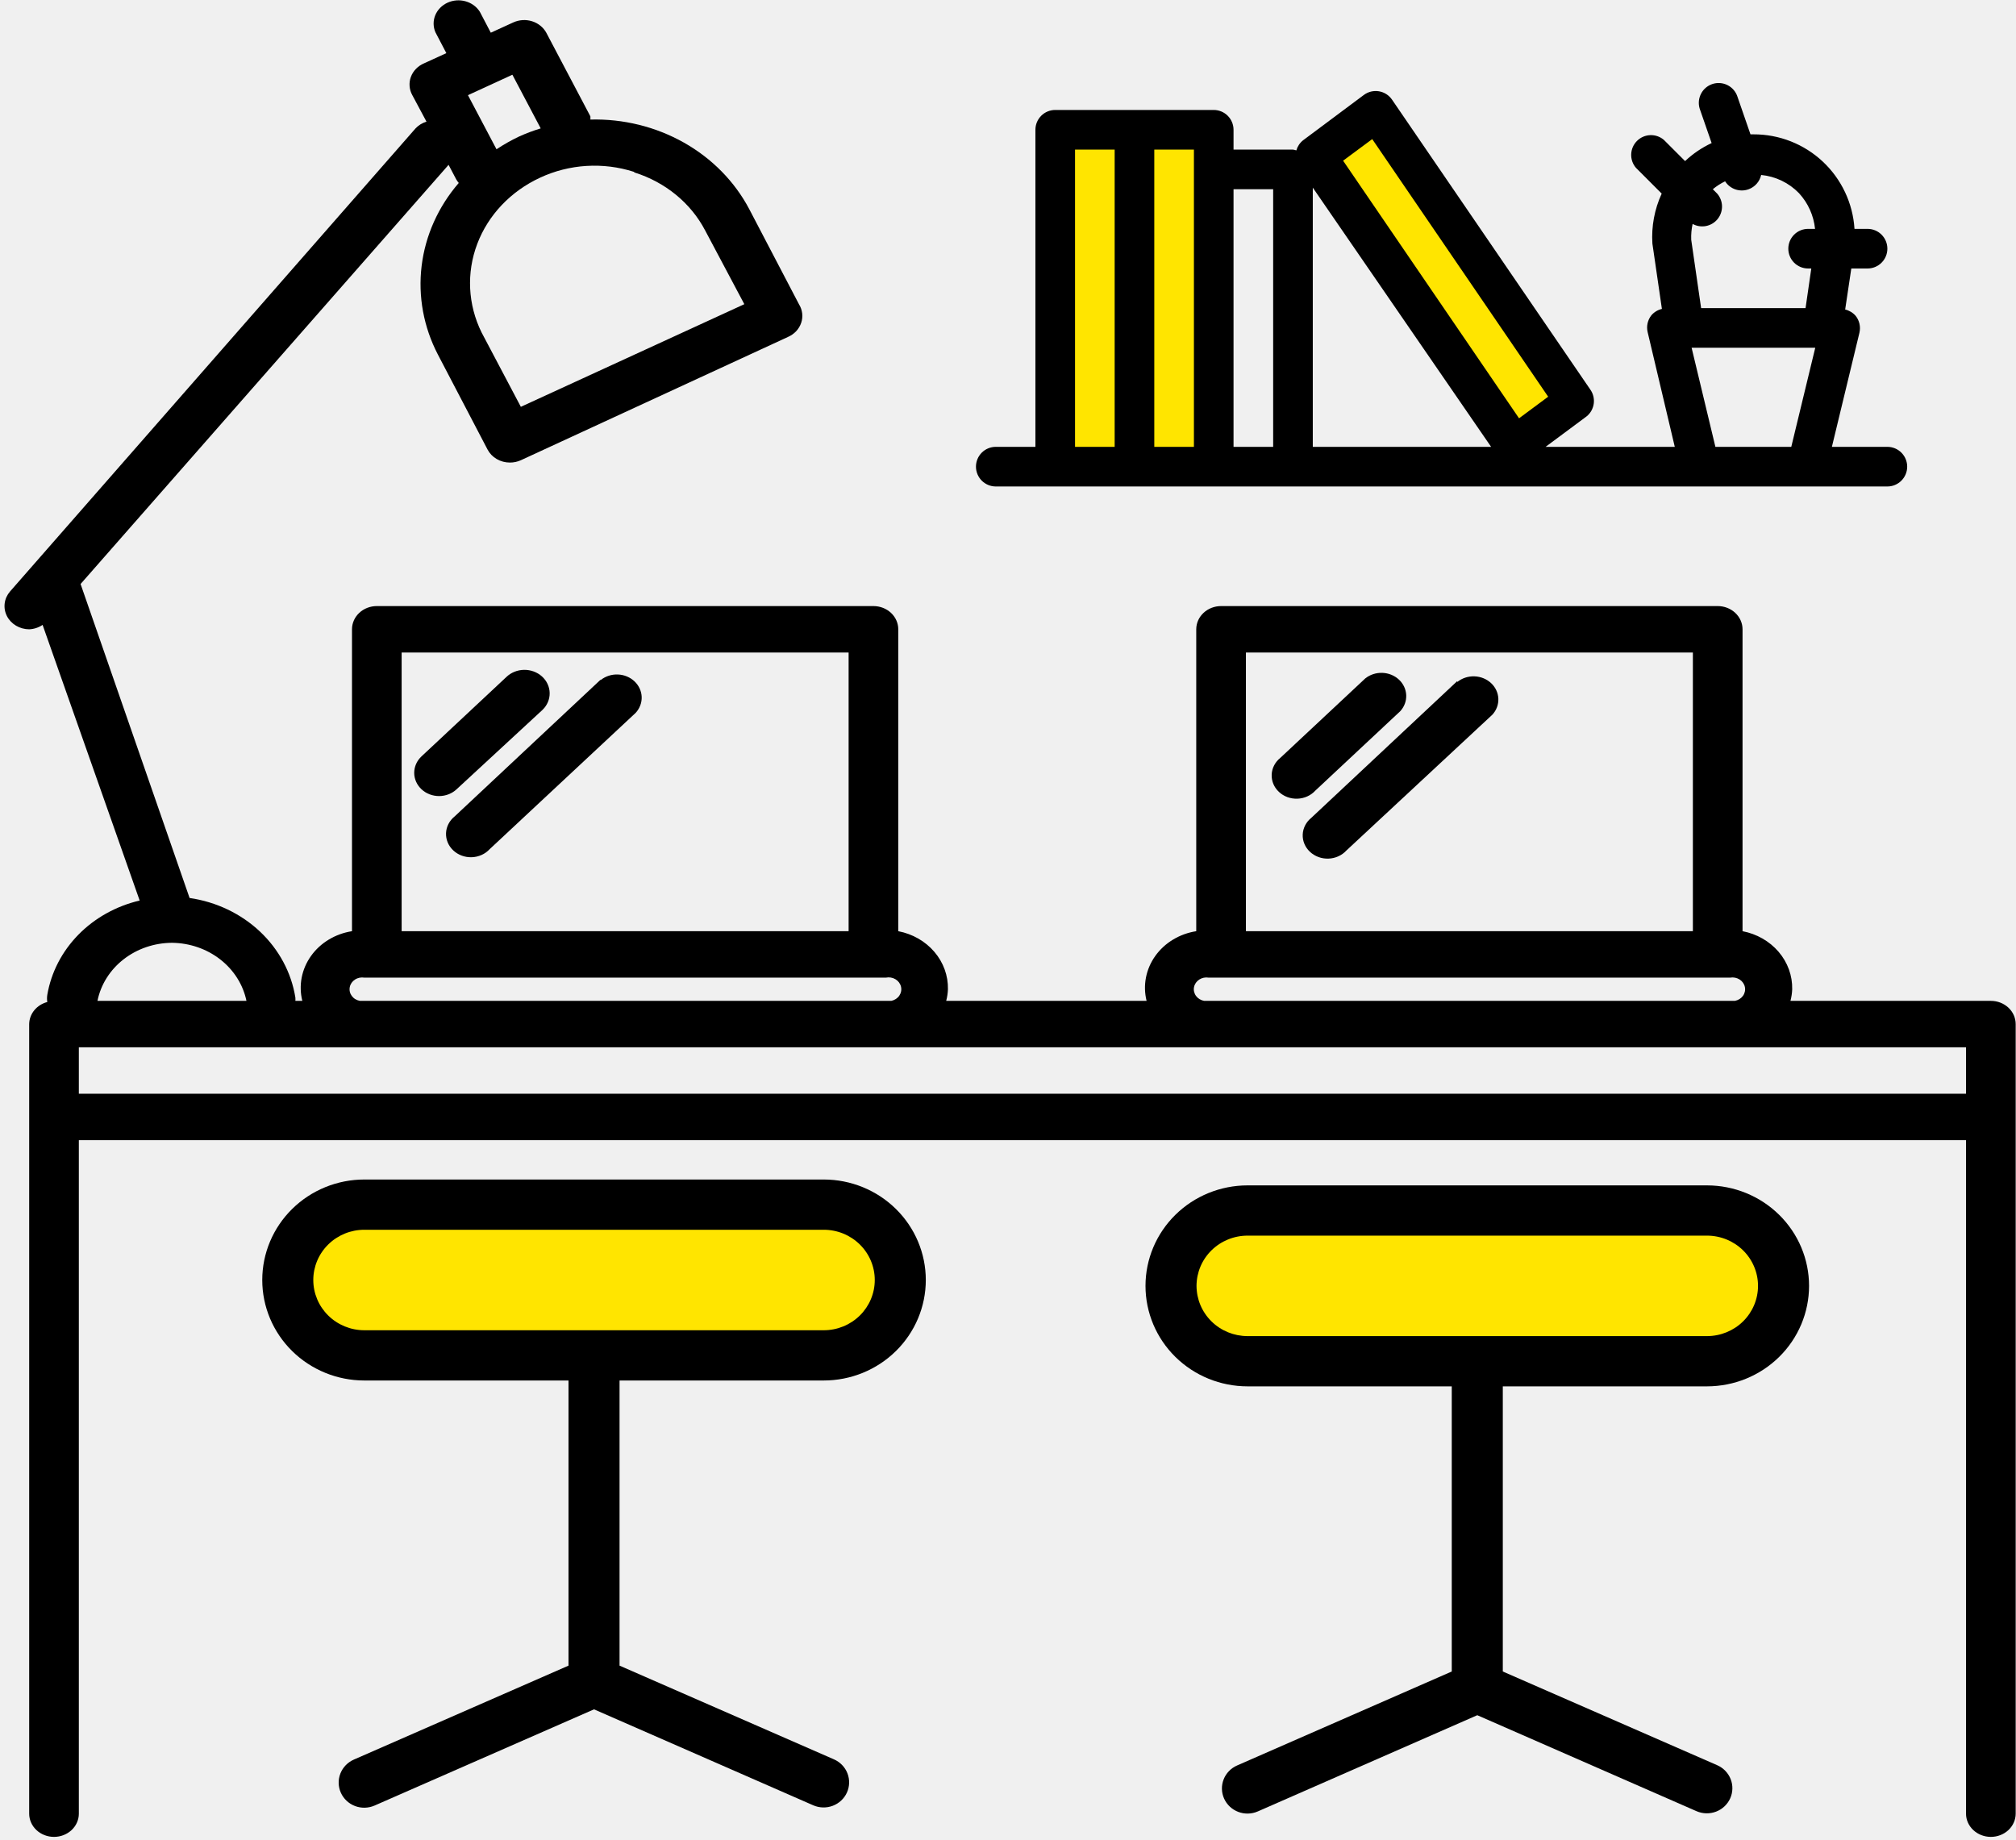
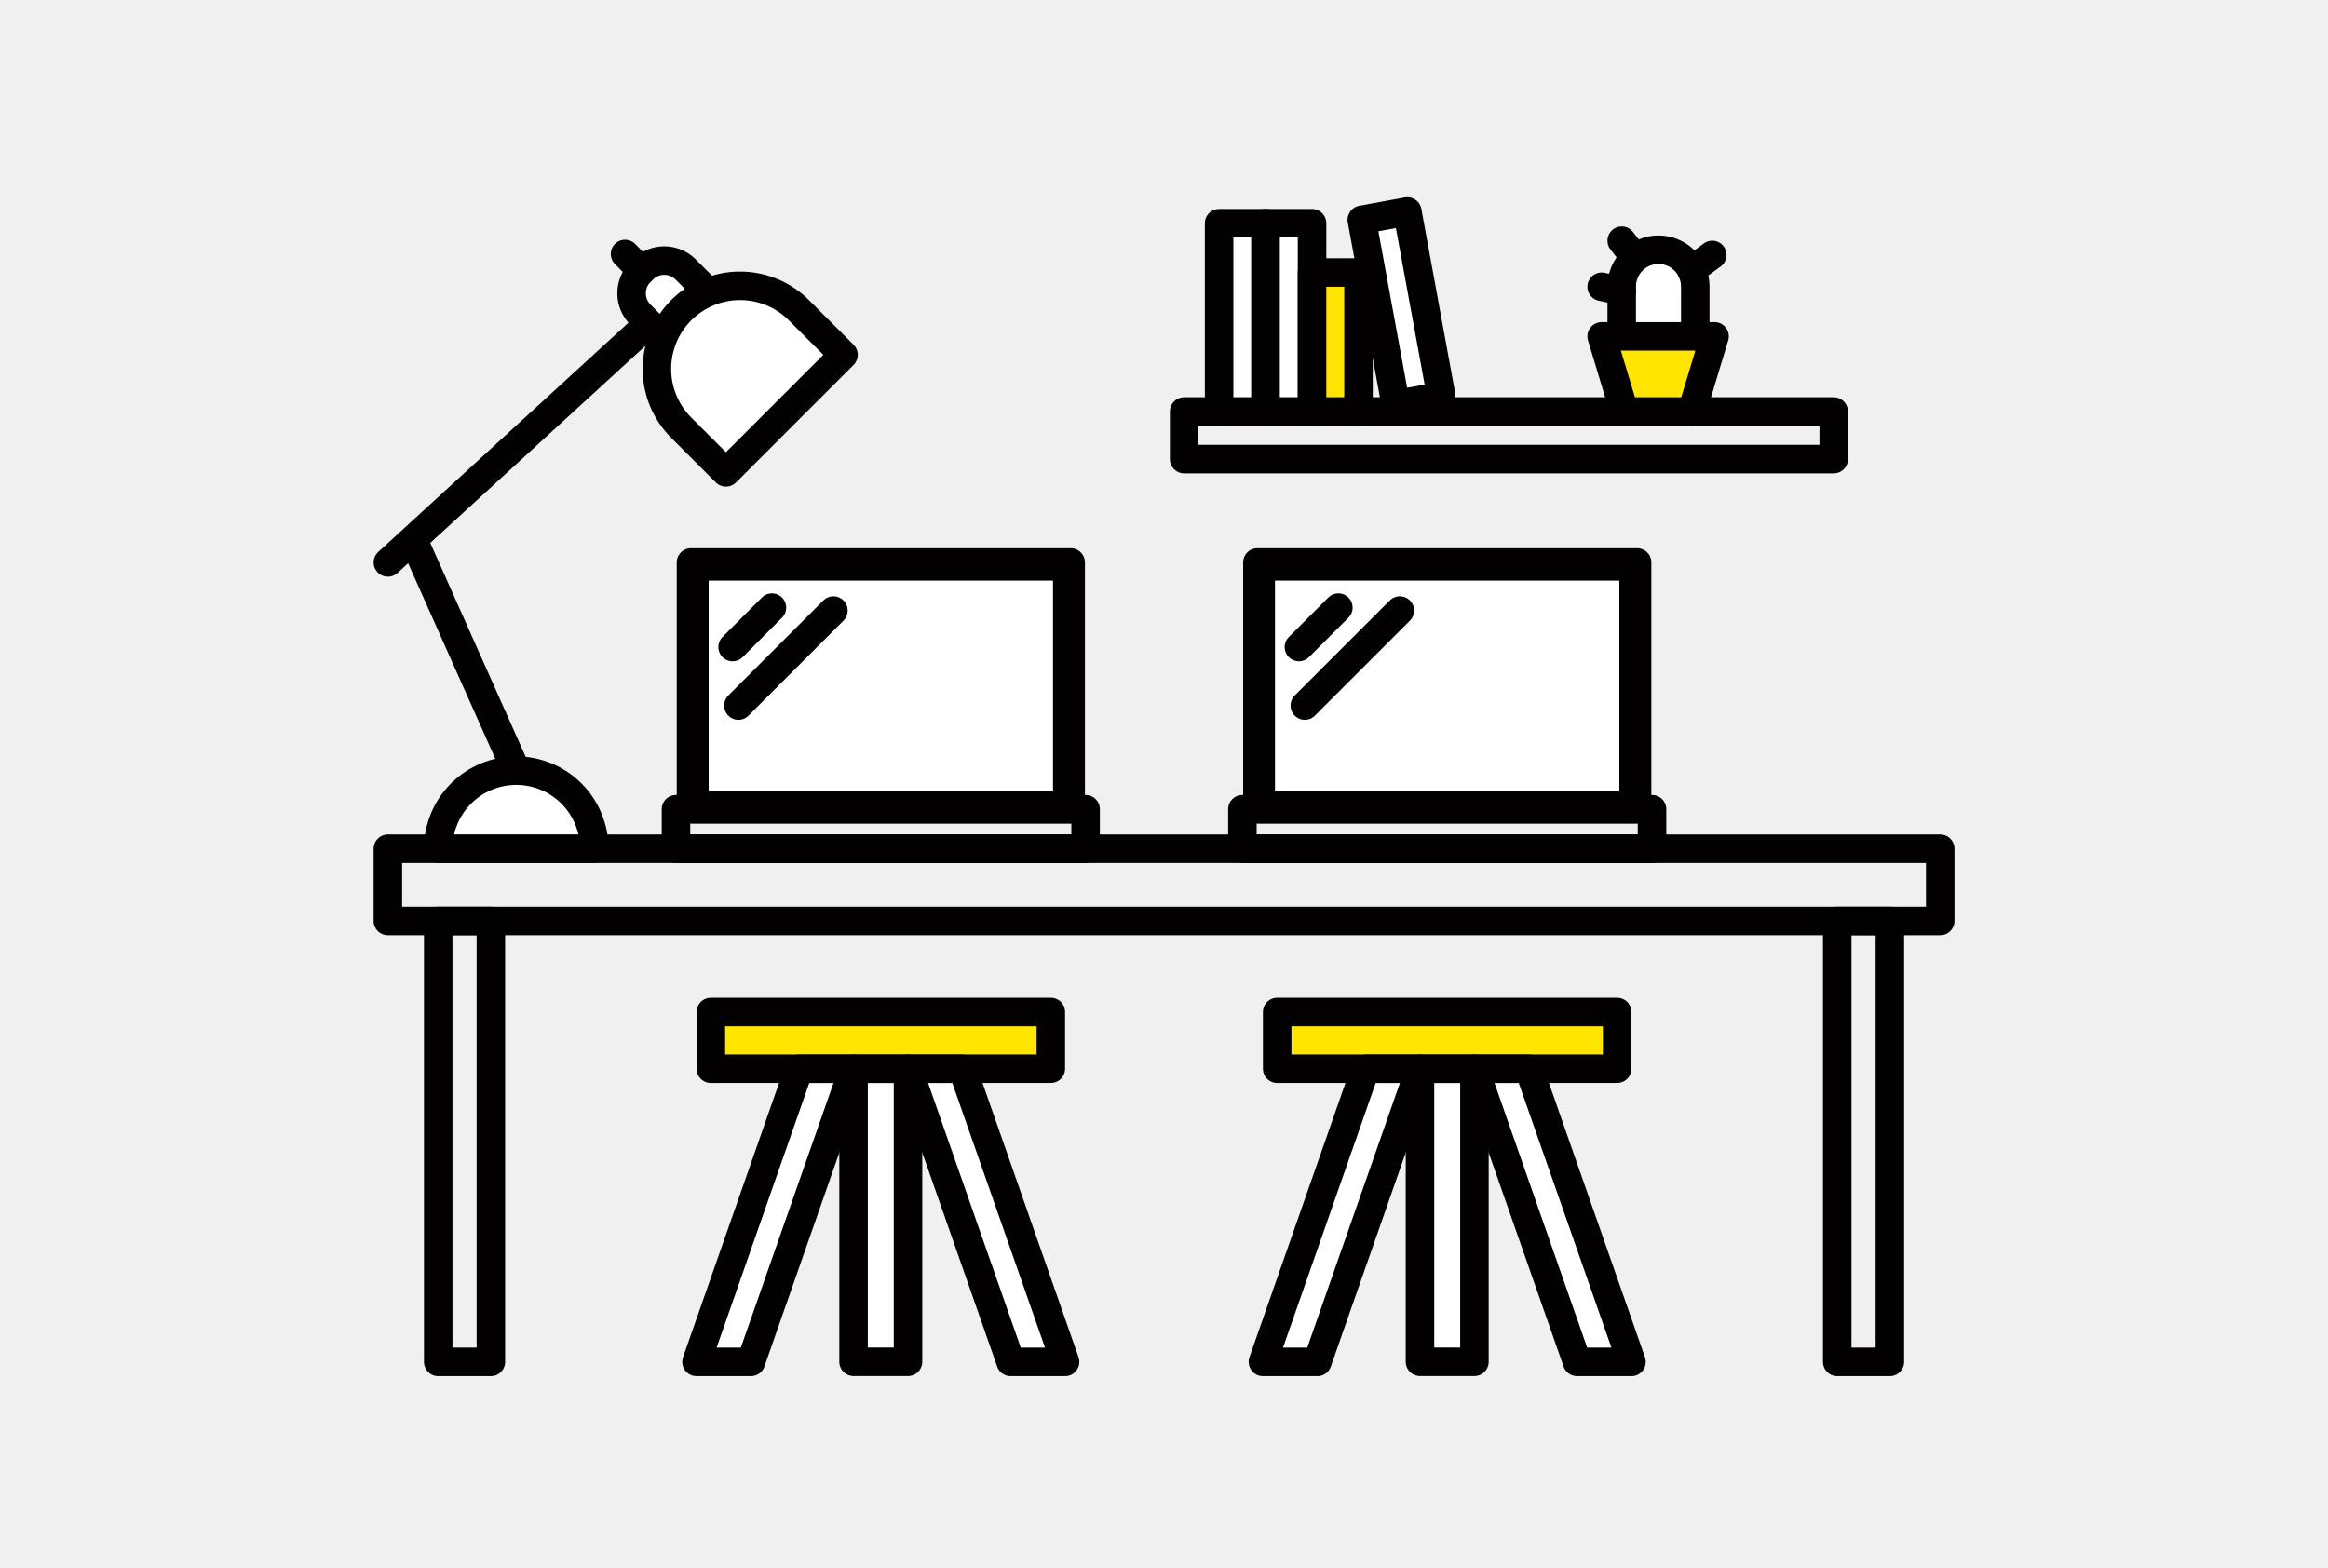
- <svg xmlns="http://www.w3.org/2000/svg" width="149" height="136" viewBox="0 0 149 136" fill="none">
-   <path d="M40.103 52.465C40.446 52.132 40.634 51.686 40.625 51.224C40.617 50.762 40.412 50.322 40.057 50.001C39.702 49.681 39.224 49.505 38.73 49.513C38.237 49.521 37.766 49.712 37.423 50.044L31.147 55.915C30.977 56.075 30.842 56.265 30.751 56.474C30.659 56.682 30.613 56.906 30.613 57.131C30.614 57.357 30.663 57.58 30.756 57.788C30.849 57.996 30.985 58.185 31.156 58.344C31.501 58.665 31.969 58.844 32.456 58.843C32.697 58.842 32.936 58.797 33.158 58.71C33.381 58.623 33.583 58.495 33.753 58.335L40.103 52.465Z" fill="black" />
-   <path d="M44.379 50.25L33.606 60.344C33.414 60.498 33.258 60.687 33.148 60.9C33.037 61.113 32.975 61.345 32.966 61.581C32.956 61.818 32.999 62.053 33.091 62.274C33.183 62.494 33.323 62.694 33.502 62.861C33.681 63.029 33.895 63.159 34.13 63.246C34.366 63.332 34.618 63.372 34.87 63.363C35.123 63.354 35.371 63.296 35.599 63.193C35.827 63.09 36.029 62.944 36.194 62.764L46.985 52.688C47.285 52.359 47.443 51.937 47.425 51.505C47.407 51.073 47.215 50.663 46.889 50.358C46.562 50.052 46.124 49.873 45.662 49.856C45.2 49.839 44.748 49.986 44.397 50.267L44.379 50.25Z" fill="black" />
-   <path d="M103.492 52.568C103.793 52.239 103.95 51.817 103.932 51.385C103.914 50.953 103.723 50.543 103.396 50.237C103.069 49.931 102.631 49.752 102.169 49.736C101.707 49.719 101.256 49.866 100.905 50.147L94.628 56.018C94.436 56.172 94.28 56.361 94.17 56.574C94.059 56.787 93.998 57.019 93.988 57.255C93.978 57.492 94.021 57.727 94.113 57.948C94.205 58.168 94.345 58.368 94.524 58.535C94.703 58.703 94.917 58.834 95.152 58.92C95.388 59.006 95.64 59.046 95.893 59.037C96.145 59.028 96.393 58.97 96.621 58.867C96.849 58.764 97.051 58.618 97.216 58.438L103.492 52.568Z" fill="black" />
-   <path d="M107.695 50.353L96.922 60.447C96.73 60.6 96.574 60.79 96.464 61.003C96.354 61.216 96.292 61.448 96.282 61.684C96.272 61.92 96.315 62.156 96.407 62.377C96.499 62.597 96.639 62.797 96.818 62.964C96.997 63.131 97.211 63.262 97.446 63.349C97.682 63.435 97.934 63.475 98.187 63.466C98.439 63.456 98.687 63.399 98.915 63.296C99.143 63.193 99.345 63.047 99.51 62.867L110.301 52.825C110.602 52.497 110.759 52.074 110.741 51.642C110.723 51.21 110.532 50.8 110.205 50.495C109.878 50.189 109.44 50.01 108.978 49.993C108.516 49.977 108.064 50.123 107.713 50.405L107.695 50.353Z" fill="black" />
-   <path d="M147.141 73.981H132.331C132.405 73.699 132.448 73.412 132.459 73.122C132.481 72.118 132.126 71.139 131.455 70.355C130.784 69.571 129.841 69.032 128.789 68.831V46.516C128.789 46.06 128.595 45.624 128.251 45.302C127.907 44.98 127.44 44.799 126.954 44.799H90.249C89.762 44.799 89.295 44.98 88.951 45.302C88.607 45.624 88.413 46.06 88.413 46.516V68.831C87.802 68.926 87.217 69.138 86.696 69.453C86.175 69.767 85.729 70.179 85.385 70.662C85.041 71.144 84.806 71.688 84.696 72.259C84.585 72.83 84.601 73.416 84.743 73.981H69.932C70.007 73.699 70.05 73.412 70.061 73.122C70.082 72.118 69.727 71.139 69.056 70.355C68.386 69.571 67.442 69.032 66.39 68.831V46.516C66.39 46.06 66.197 45.624 65.853 45.302C65.509 44.98 65.042 44.799 64.555 44.799H27.85C27.363 44.799 26.896 44.98 26.552 45.302C26.208 45.624 26.015 46.06 26.015 46.516V68.831C25.403 68.926 24.819 69.138 24.297 69.453C23.776 69.767 23.33 70.179 22.986 70.662C22.642 71.144 22.408 71.688 22.297 72.259C22.187 72.83 22.203 73.416 22.344 73.981H21.831C21.837 73.901 21.837 73.82 21.831 73.74C21.537 71.894 20.62 70.183 19.214 68.858C17.807 67.533 15.985 66.663 14.012 66.376L5.956 43.168L33.154 12.185L33.723 13.266C33.776 13.357 33.837 13.443 33.906 13.524C32.387 15.282 31.435 17.41 31.162 19.656C30.889 21.903 31.306 24.176 32.365 26.209L36.035 33.23C36.187 33.519 36.422 33.762 36.714 33.932C37.006 34.102 37.343 34.191 37.687 34.191C37.967 34.192 38.243 34.133 38.495 34.019L58.242 24.904C58.473 24.803 58.679 24.658 58.847 24.479C59.014 24.299 59.14 24.088 59.216 23.861C59.292 23.633 59.317 23.393 59.288 23.156C59.259 22.919 59.178 22.69 59.049 22.484L55.379 15.463C54.305 13.423 52.627 11.714 50.545 10.54C48.463 9.365 46.064 8.774 43.633 8.837C43.64 8.757 43.64 8.677 43.633 8.597L40.385 2.435C40.168 2.027 39.787 1.717 39.326 1.572C38.865 1.427 38.361 1.46 37.926 1.662L36.274 2.417L35.466 0.873C35.232 0.499 34.855 0.221 34.411 0.097C33.967 -0.028 33.489 0.009 33.074 0.2C32.658 0.392 32.334 0.723 32.169 1.128C32.003 1.533 32.008 1.981 32.181 2.383L32.989 3.928L31.337 4.683C31.111 4.78 30.909 4.919 30.742 5.092C30.575 5.264 30.448 5.466 30.367 5.686C30.286 5.906 30.254 6.139 30.273 6.371C30.291 6.603 30.36 6.829 30.474 7.035L31.521 8.992C31.209 9.087 30.93 9.259 30.713 9.49L0.743 43.718C0.526 43.969 0.388 44.272 0.347 44.593C0.305 44.914 0.362 45.24 0.509 45.532C0.657 45.825 0.89 46.072 1.181 46.246C1.473 46.42 1.811 46.514 2.157 46.516C2.514 46.5 2.858 46.386 3.148 46.19L10.323 66.565C8.581 66.974 7.005 67.853 5.792 69.091C4.578 70.33 3.78 71.875 3.496 73.534C3.467 73.711 3.467 73.89 3.496 74.066C3.115 74.166 2.778 74.379 2.536 74.673C2.295 74.967 2.162 75.326 2.157 75.697V134.06C2.157 134.515 2.35 134.952 2.694 135.274C3.038 135.596 3.505 135.777 3.992 135.777C4.479 135.777 4.945 135.596 5.29 135.274C5.634 134.952 5.827 134.515 5.827 134.06V84.28H145.306V134.06C145.306 134.515 145.499 134.952 145.844 135.274C146.188 135.596 146.655 135.777 147.141 135.777C147.628 135.777 148.095 135.596 148.439 135.274C148.783 134.952 148.977 134.515 148.977 134.06V75.697C148.977 75.472 148.929 75.249 148.837 75.04C148.745 74.832 148.609 74.643 148.439 74.483C148.269 74.324 148.066 74.198 147.844 74.111C147.621 74.025 147.382 73.981 147.141 73.981ZM46.9 12.751C48.027 13.106 49.069 13.667 49.963 14.401C50.858 15.134 51.588 16.026 52.112 17.025L55.012 22.484L38.495 30.071L35.595 24.578C34.579 22.518 34.463 20.169 35.272 18.03C36.081 15.891 37.751 14.133 39.926 13.129C40.992 12.633 42.152 12.339 43.34 12.265C44.527 12.192 45.719 12.339 46.845 12.7L46.9 12.751ZM39.963 9.49C39.417 9.656 38.883 9.857 38.366 10.09C37.785 10.366 37.227 10.682 36.696 11.034L34.586 7.035L37.87 5.524L39.963 9.49ZM92.084 48.232H125.118V68.831H92.084V48.232ZM89.001 73.981C88.757 73.94 88.541 73.81 88.4 73.62C88.259 73.43 88.204 73.195 88.248 72.968C88.292 72.74 88.431 72.538 88.634 72.406C88.837 72.274 89.088 72.223 89.331 72.264H127.871C128.115 72.221 128.366 72.27 128.571 72.4C128.776 72.531 128.917 72.732 128.963 72.959C129.009 73.187 128.957 73.422 128.818 73.614C128.678 73.805 128.463 73.937 128.22 73.981H128.11H89.092H89.001ZM29.685 48.232H62.72V68.831H29.685V48.232ZM26.602 73.981C26.482 73.96 26.367 73.918 26.264 73.856C26.16 73.794 26.072 73.714 26.002 73.62C25.932 73.526 25.882 73.42 25.856 73.308C25.83 73.196 25.828 73.081 25.85 72.968C25.871 72.855 25.917 72.748 25.983 72.651C26.049 72.555 26.135 72.472 26.235 72.406C26.336 72.341 26.449 72.295 26.569 72.27C26.688 72.246 26.812 72.244 26.933 72.264H65.473C65.716 72.214 65.971 72.256 66.181 72.382C66.391 72.507 66.539 72.706 66.592 72.933C66.646 73.161 66.6 73.399 66.466 73.596C66.332 73.792 66.12 73.93 65.876 73.981H65.766H26.694H26.602ZM12.709 69.689C14.015 69.702 15.276 70.136 16.279 70.918C17.282 71.7 17.966 72.782 18.215 73.981H7.204C7.446 72.779 8.128 71.694 9.133 70.911C10.137 70.128 11.402 69.696 12.709 69.689ZM5.827 77.414H145.306V80.847H5.827V77.414Z" fill="black" />
-   <path d="M88.419 90.693V99.462H131.26V90.693H88.419Z" fill="#FFE500" />
-   <path d="M126.16 102.475C128.161 102.475 130.08 101.693 131.495 100.3C132.91 98.907 133.705 97.017 133.705 95.047C133.705 93.078 132.91 91.188 131.495 89.795C130.08 88.402 128.161 87.62 126.16 87.62H92.207C90.206 87.62 88.287 88.402 86.872 89.795C85.457 91.188 84.662 93.078 84.662 95.047C84.662 97.017 85.457 98.907 86.872 100.3C88.287 101.693 90.206 102.475 92.207 102.475H107.298V123.552L91.434 130.497C90.976 130.696 90.618 131.067 90.438 131.526C90.257 131.986 90.269 132.497 90.472 132.948C90.675 133.399 91.051 133.752 91.518 133.929C91.985 134.107 92.504 134.095 92.962 133.895L109.184 126.783L125.387 133.877C125.844 134.076 126.364 134.088 126.831 133.911C127.298 133.733 127.674 133.38 127.877 132.929C128.079 132.479 128.092 131.967 127.911 131.508C127.731 131.048 127.372 130.678 126.915 130.478L111.07 123.552V102.475H126.16ZM92.207 98.761C91.207 98.761 90.247 98.37 89.54 97.674C88.832 96.977 88.435 96.032 88.435 95.047C88.435 94.062 88.832 93.118 89.54 92.421C90.247 91.725 91.207 91.334 92.207 91.334H126.16C127.161 91.334 128.12 91.725 128.828 92.421C129.535 93.118 129.933 94.062 129.933 95.047C129.933 96.032 129.535 96.977 128.828 97.674C128.12 98.37 127.161 98.761 126.16 98.761H92.207Z" fill="black" />
-   <path d="M22.188 90.259V99.029H65.029V90.259H22.188Z" fill="#FFE500" />
-   <path d="M60.88 102.042C62.881 102.042 64.8 101.259 66.215 99.866C67.63 98.473 68.425 96.584 68.425 94.614C68.425 92.644 67.63 90.755 66.215 89.362C64.8 87.969 62.881 87.186 60.88 87.186H26.928C24.927 87.186 23.008 87.969 21.593 89.362C20.178 90.755 19.383 92.644 19.383 94.614C19.383 96.584 20.178 98.473 21.593 99.866C23.008 101.259 24.927 102.042 26.928 102.042H42.018V123.118L26.154 130.063C25.697 130.263 25.338 130.633 25.158 131.093C24.977 131.552 24.99 132.064 25.192 132.514C25.395 132.965 25.771 133.318 26.238 133.496C26.705 133.673 27.224 133.661 27.682 133.462L43.904 126.349L60.107 133.443C60.565 133.642 61.084 133.655 61.551 133.477C62.018 133.299 62.394 132.947 62.597 132.496C62.799 132.045 62.812 131.534 62.631 131.074C62.451 130.614 62.093 130.244 61.635 130.045L45.79 123.118V102.042H60.88ZM26.928 98.328C25.927 98.328 24.968 97.936 24.26 97.24C23.553 96.543 23.155 95.599 23.155 94.614C23.155 93.629 23.553 92.684 24.26 91.988C24.968 91.291 25.927 90.9 26.928 90.9H60.88C61.881 90.9 62.84 91.291 63.548 91.988C64.255 92.684 64.653 93.629 64.653 94.614C64.653 95.599 64.255 96.543 63.548 97.24C62.84 97.936 61.881 98.328 60.88 98.328H26.928Z" fill="black" />
-   <path d="M89.513 8.983H78.249V33.246H89.513V8.983Z" fill="#FFE500" />
-   <path d="M101.674 9.77L98.439 11.969L111.646 31.407L114.881 29.207L101.674 9.77Z" fill="#FFE500" />
-   <path d="M139.493 33.029H135.393L137.429 24.592C137.479 24.377 137.48 24.153 137.432 23.938C137.384 23.722 137.288 23.52 137.15 23.347C136.948 23.113 136.676 22.949 136.374 22.878L136.828 19.846H138.029C138.417 19.846 138.79 19.692 139.064 19.417C139.339 19.143 139.493 18.77 139.493 18.382C139.493 17.993 139.339 17.621 139.064 17.346C138.79 17.071 138.417 16.917 138.029 16.917H137.063C136.943 15.019 136.103 13.239 134.715 11.94C133.327 10.642 131.495 9.923 129.594 9.93H129.375L128.423 7.176C128.366 6.988 128.271 6.813 128.145 6.662C128.019 6.511 127.863 6.387 127.688 6.297C127.513 6.208 127.321 6.154 127.125 6.14C126.928 6.126 126.731 6.152 126.545 6.216C126.359 6.28 126.188 6.381 126.041 6.513C125.895 6.645 125.777 6.805 125.694 6.983C125.611 7.162 125.565 7.355 125.558 7.552C125.551 7.749 125.584 7.945 125.655 8.128L126.504 10.575C125.784 10.911 125.121 11.361 124.542 11.907L122.975 10.34C122.695 10.1 122.335 9.975 121.966 9.989C121.598 10.003 121.248 10.156 120.987 10.417C120.727 10.678 120.574 11.027 120.56 11.396C120.545 11.765 120.671 12.125 120.911 12.405L122.814 14.31C122.282 15.464 122.046 16.732 122.126 18.001L122.829 22.834C122.527 22.905 122.255 23.069 122.053 23.303C121.916 23.476 121.819 23.678 121.771 23.894C121.723 24.109 121.724 24.333 121.775 24.548L123.781 33.029H114.233L117.25 30.788C117.546 30.554 117.74 30.214 117.792 29.84C117.843 29.467 117.749 29.087 117.528 28.781L102.884 7.367C102.773 7.204 102.63 7.066 102.465 6.959C102.299 6.853 102.113 6.782 101.919 6.749C101.725 6.716 101.526 6.723 101.335 6.768C101.143 6.814 100.963 6.898 100.805 7.015L96.309 10.37C96.069 10.56 95.895 10.822 95.811 11.117C95.73 11.09 95.647 11.07 95.562 11.058H91.169V9.593C91.169 9.205 91.015 8.832 90.74 8.557C90.466 8.283 90.093 8.128 89.705 8.128H77.99C77.602 8.128 77.229 8.283 76.954 8.557C76.68 8.832 76.526 9.205 76.526 9.593V33.029H73.597C73.209 33.029 72.836 33.183 72.561 33.458C72.287 33.733 72.132 34.105 72.132 34.494C72.132 34.882 72.287 35.255 72.561 35.529C72.836 35.804 73.209 35.959 73.597 35.959H139.493C139.882 35.959 140.254 35.804 140.529 35.529C140.803 35.255 140.958 34.882 140.958 34.494C140.958 34.105 140.803 33.733 140.529 33.458C140.254 33.183 139.882 33.029 139.493 33.029ZM127.5 13.402C127.68 13.684 127.951 13.895 128.268 14.002C128.585 14.109 128.929 14.104 129.243 13.987C129.472 13.903 129.677 13.762 129.838 13.578C129.999 13.393 130.112 13.172 130.165 12.933C131.228 13.036 132.22 13.513 132.962 14.28C133.632 15.008 134.048 15.933 134.148 16.917H133.636C133.248 16.917 132.875 17.071 132.6 17.346C132.326 17.621 132.172 17.993 132.172 18.382C132.172 18.77 132.326 19.143 132.6 19.417C132.875 19.692 133.248 19.846 133.636 19.846H133.87L133.446 22.776H125.728L124.996 17.723C124.98 17.329 125.015 16.935 125.099 16.551C125.4 16.718 125.75 16.773 126.088 16.707C126.425 16.642 126.729 16.459 126.946 16.192C127.163 15.924 127.278 15.589 127.272 15.245C127.267 14.901 127.14 14.57 126.914 14.31L126.592 13.987C126.87 13.755 127.175 13.559 127.5 13.402ZM125.025 25.705H134.163L132.391 33.029H126.783L125.025 25.705ZM101.42 10.282L114.423 29.323L112.271 30.92L99.267 11.878L101.42 10.282ZM88.241 33.029H85.312V11.058H88.241V33.029ZM79.454 11.058H82.383V33.029H79.454V11.058ZM91.169 33.029V13.987H94.098V33.029H91.169ZM97.027 13.87L110.206 33.029H97.027V13.87Z" fill="black" />
+ <svg xmlns="http://www.w3.org/2000/svg" width="245" height="165" viewBox="0 0 245 165" fill="none">
+   <path d="M174.54 26.28C175.566 26.28 176.551 26.688 177.276 27.413C178.002 28.139 178.41 29.124 178.41 30.15V36.15H170.67V30.15C170.67 29.124 171.078 28.139 171.803 27.413C172.529 26.688 173.514 26.28 174.54 26.28Z" fill="white" stroke="#020000" stroke-width="3" stroke-linecap="round" stroke-linejoin="round" />
+   <g style="mix-blend-mode:multiply">
+     <path d="M204.19 89.33H40.82V96.93H204.19V89.33Z" fill="white" />
+     <path d="M204.19 89.33H40.82V96.93H204.19V89.33Z" stroke="#020000" stroke-width="3" stroke-linecap="round" stroke-linejoin="round" />
+   </g>
+   <g style="mix-blend-mode:multiply">
+     <path d="M192.98 43.31H124.62V48.32H192.98V43.31Z" fill="white" />
+     <path d="M192.98 43.31H124.62V48.32H192.98V43.31Z" stroke="#020000" stroke-width="3" stroke-linecap="round" stroke-linejoin="round" />
+   </g>
+   <g style="mix-blend-mode:multiply">
+     <path d="M51.66 96.93H46.12V143.34H51.66V96.93Z" fill="white" />
+     <path d="M51.66 96.93H46.12V143.34H51.66V96.93Z" stroke="#020000" stroke-width="3" stroke-linecap="round" stroke-linejoin="round" />
+   </g>
+   <g style="mix-blend-mode:multiply">
+     <path d="M198.89 96.93H193.35V143.34H198.89V96.93Z" fill="white" />
+     <path d="M198.89 96.93H193.35V143.34H198.89V96.93Z" stroke="#020000" stroke-width="3" stroke-linecap="round" stroke-linejoin="round" />
+   </g>
+   <path d="M114.25 85.17H71.14V89.33H114.25V85.17Z" stroke="#020000" stroke-width="3" stroke-linecap="round" stroke-linejoin="round" />
+   <path d="M112.68 59.2H72.72V85.17H112.68V59.2Z" fill="#020000" stroke="#020000" stroke-width="3" stroke-linecap="round" stroke-linejoin="round" />
+   <path d="M110.82 61.11H74.58V83.26H110.82V61.11Z" fill="white" />
+   <path d="M81.24 63.95L77.1 68.1" stroke="#020000" stroke-width="3" stroke-linecap="round" stroke-linejoin="round" />
+   <path d="M87.71 64.26L77.71 74.26" stroke="#020000" stroke-width="3" stroke-linecap="round" stroke-linejoin="round" />
+   <path d="M110.59 106.51H74.81V112.48H110.59V106.51Z" fill="#FFE500" stroke="#020000" stroke-width="3" stroke-linecap="round" stroke-linejoin="round" />
+   <path d="M95.56 112.49H89.83V143.33H95.56V112.49Z" fill="white" stroke="#020000" stroke-width="3" stroke-linecap="round" stroke-linejoin="round" />
+   <path d="M79.03 143.34H73.3L84.1 112.49H89.83L79.03 143.34Z" fill="white" stroke="#020000" stroke-width="3" stroke-linecap="round" stroke-linejoin="round" />
+   <path d="M106.36 143.34H112.09L101.29 112.49H95.56L106.36 143.34Z" fill="white" stroke="#020000" stroke-width="3" stroke-linecap="round" stroke-linejoin="round" />
+   <path d="M173.86 85.17H130.75V89.33H173.86V85.17Z" stroke="#020000" stroke-width="3" stroke-linecap="round" stroke-linejoin="round" />
+   <path d="M172.29 59.2H132.33V85.17H172.29V59.2Z" fill="#020000" stroke="#020000" stroke-width="3" stroke-linecap="round" stroke-linejoin="round" />
+   <path d="M170.42 61.11H134.18V83.26H170.42V61.11Z" fill="white" />
+   <path d="M140.85 63.95L136.7 68.1" stroke="#020000" stroke-width="3" stroke-linecap="round" stroke-linejoin="round" />
+   <path d="M147.32 64.26L137.32 74.26" stroke="#020000" stroke-width="3" stroke-linecap="round" stroke-linejoin="round" />
+   <path d="M170.19 106.51H134.41V112.48H170.19V106.51Z" fill="#FFE500" stroke="#020000" stroke-width="3" stroke-linecap="round" stroke-linejoin="round" />
+   <path d="M155.17 112.49H149.44V143.33H155.17V112.49Z" fill="white" stroke="#020000" stroke-width="3" stroke-linecap="round" stroke-linejoin="round" />
+   <path d="M138.64 143.34H132.91L143.71 112.49H149.44L138.64 143.34Z" fill="white" stroke="#020000" stroke-width="3" stroke-linecap="round" stroke-linejoin="round" />
+   <path d="M165.97 143.34H171.7L160.9 112.49H155.17L165.97 143.34Z" fill="white" stroke="#020000" stroke-width="3" stroke-linecap="round" stroke-linejoin="round" />
+   <path d="M62.54 89.32H46.12C46.12 87.143 46.985 85.054 48.525 83.515C50.064 81.975 52.153 81.11 54.33 81.11C56.507 81.11 58.596 81.975 60.135 83.515C61.675 85.054 62.54 87.143 62.54 89.32Z" fill="white" stroke="#020000" stroke-width="3" stroke-linecap="round" stroke-linejoin="round" />
+   <path d="M54.33 81.11L43.59 57.03" stroke="#020000" stroke-width="3" stroke-linecap="round" stroke-linejoin="round" />
+   <path d="M40.82 59.2L70.03 32.43" stroke="#020000" stroke-width="3" stroke-linecap="round" stroke-linejoin="round" />
+   <path d="M67.397 28.617L67.659 28.355C68.255 27.759 69.064 27.424 69.907 27.424C70.751 27.424 71.56 27.759 72.156 28.355L78.23 34.429L73.471 39.188L67.397 33.114C66.801 32.518 66.466 31.709 66.466 30.866C66.466 30.022 66.801 29.213 67.397 28.617Z" fill="white" stroke="#020000" stroke-width="3" stroke-linecap="round" stroke-linejoin="round" />
+   <path d="M71.695 32.643C73.336 31.002 75.562 30.08 77.882 30.08C80.203 30.08 82.428 31.002 84.07 32.643L88.772 37.345L76.397 49.719L71.702 45.024C70.888 44.212 70.242 43.247 69.801 42.185C69.36 41.123 69.133 39.985 69.132 38.835C69.132 37.685 69.358 36.546 69.797 35.484C70.237 34.421 70.882 33.456 71.695 32.643Z" fill="white" stroke="#020000" stroke-width="3" stroke-linecap="round" stroke-linejoin="round" />
+   <path d="M67.53 28.49L65.78 26.73" stroke="#020000" stroke-width="3" stroke-linecap="round" stroke-linejoin="round" />
+   <path d="M133.19 23.49H128.3V43.31H133.19V23.49Z" fill="white" stroke="#020000" stroke-width="3" stroke-linecap="round" stroke-linejoin="round" />
+   <path d="M138.08 23.49H133.19V43.31H138.08V23.49Z" fill="white" stroke="#020000" stroke-width="3" stroke-linecap="round" stroke-linejoin="round" />
+   <path d="M148.109 22.253L143.316 23.133L146.884 42.557L151.676 41.677L148.109 22.253Z" fill="white" stroke="#020000" stroke-width="3" stroke-linecap="round" stroke-linejoin="round" />
+   <path d="M142.97 28.68H138.08V43.31H142.97V28.68Z" fill="#FFE500" stroke="#020000" stroke-width="3" stroke-linecap="round" stroke-linejoin="round" />
+   <path d="M178.05 43.31H170.95L168.56 35.4H180.44L178.05 43.31Z" fill="#FFE500" stroke="#020000" stroke-width="3" stroke-linecap="round" stroke-linejoin="round" />
+   <path d="M171.84 26.84L170.67 25.33" stroke="#020000" stroke-width="3" stroke-linecap="round" stroke-linejoin="round" />
+   <path d="M178.01 28.43L180.2 26.83" stroke="#020000" stroke-width="3" stroke-linecap="round" stroke-linejoin="round" />
+   <path d="M170.67 30.63L168.56 30.18" stroke="#020000" stroke-width="3" stroke-linecap="round" stroke-linejoin="round" />
</svg>
